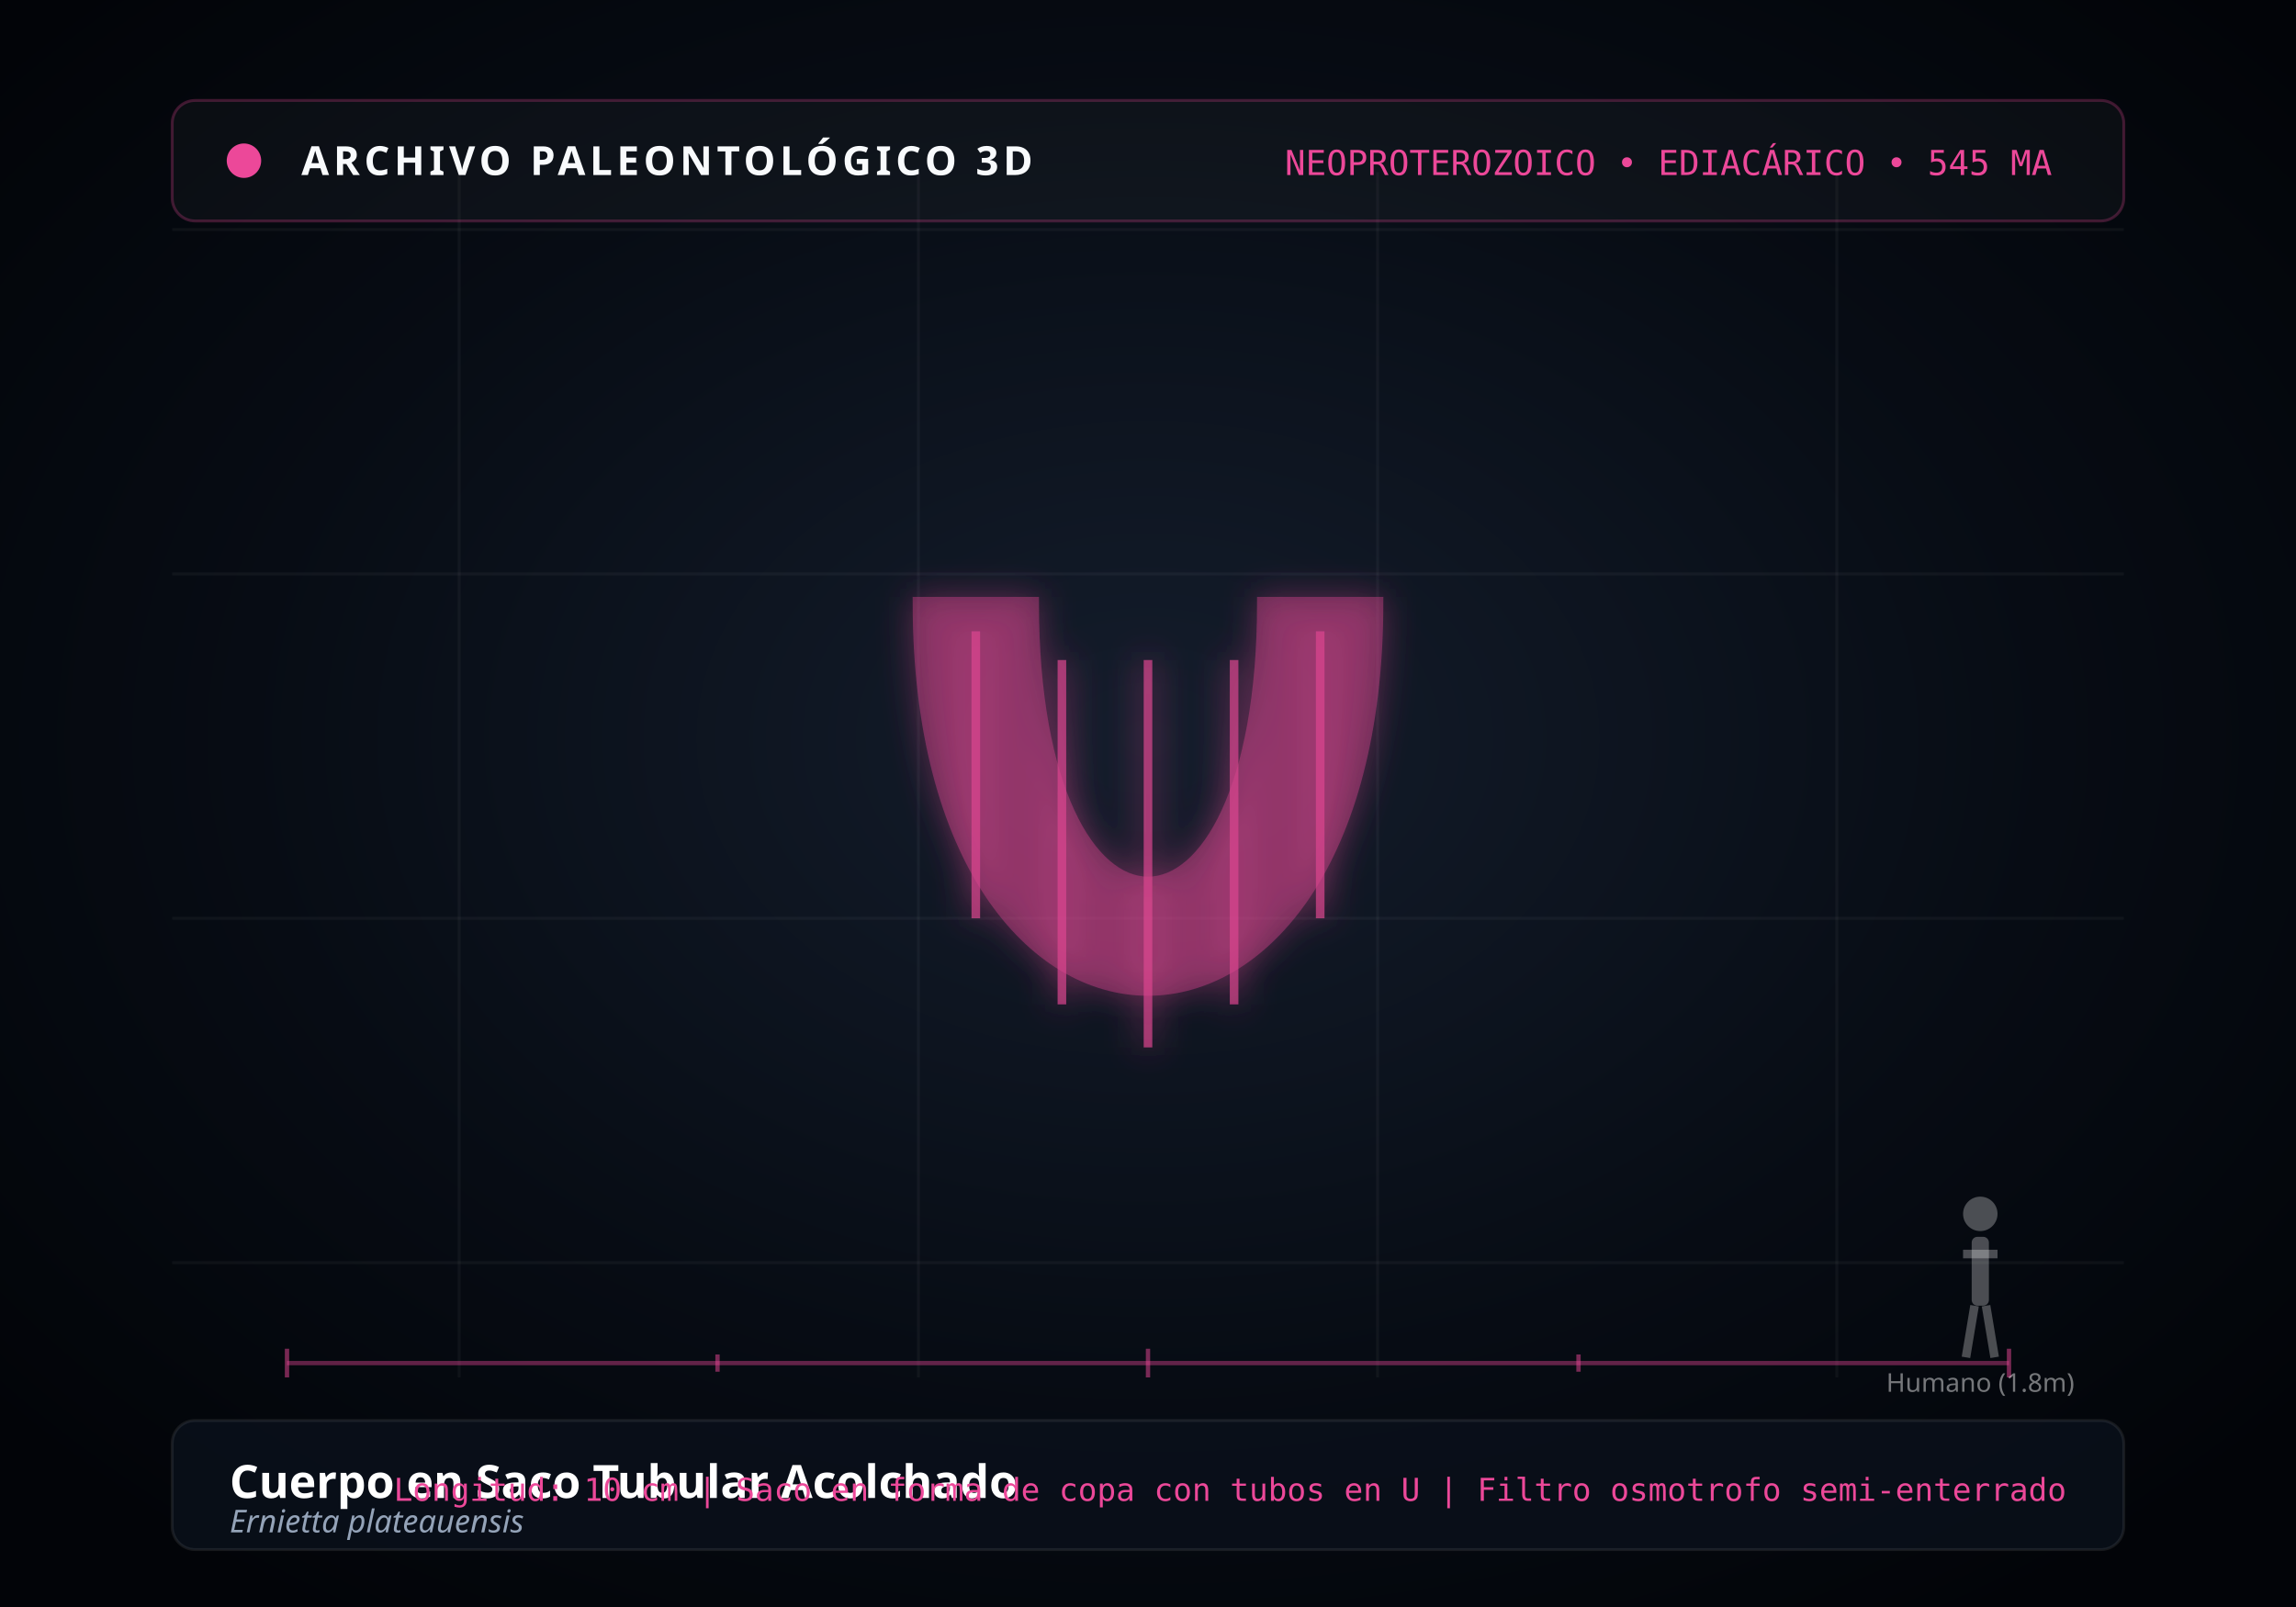
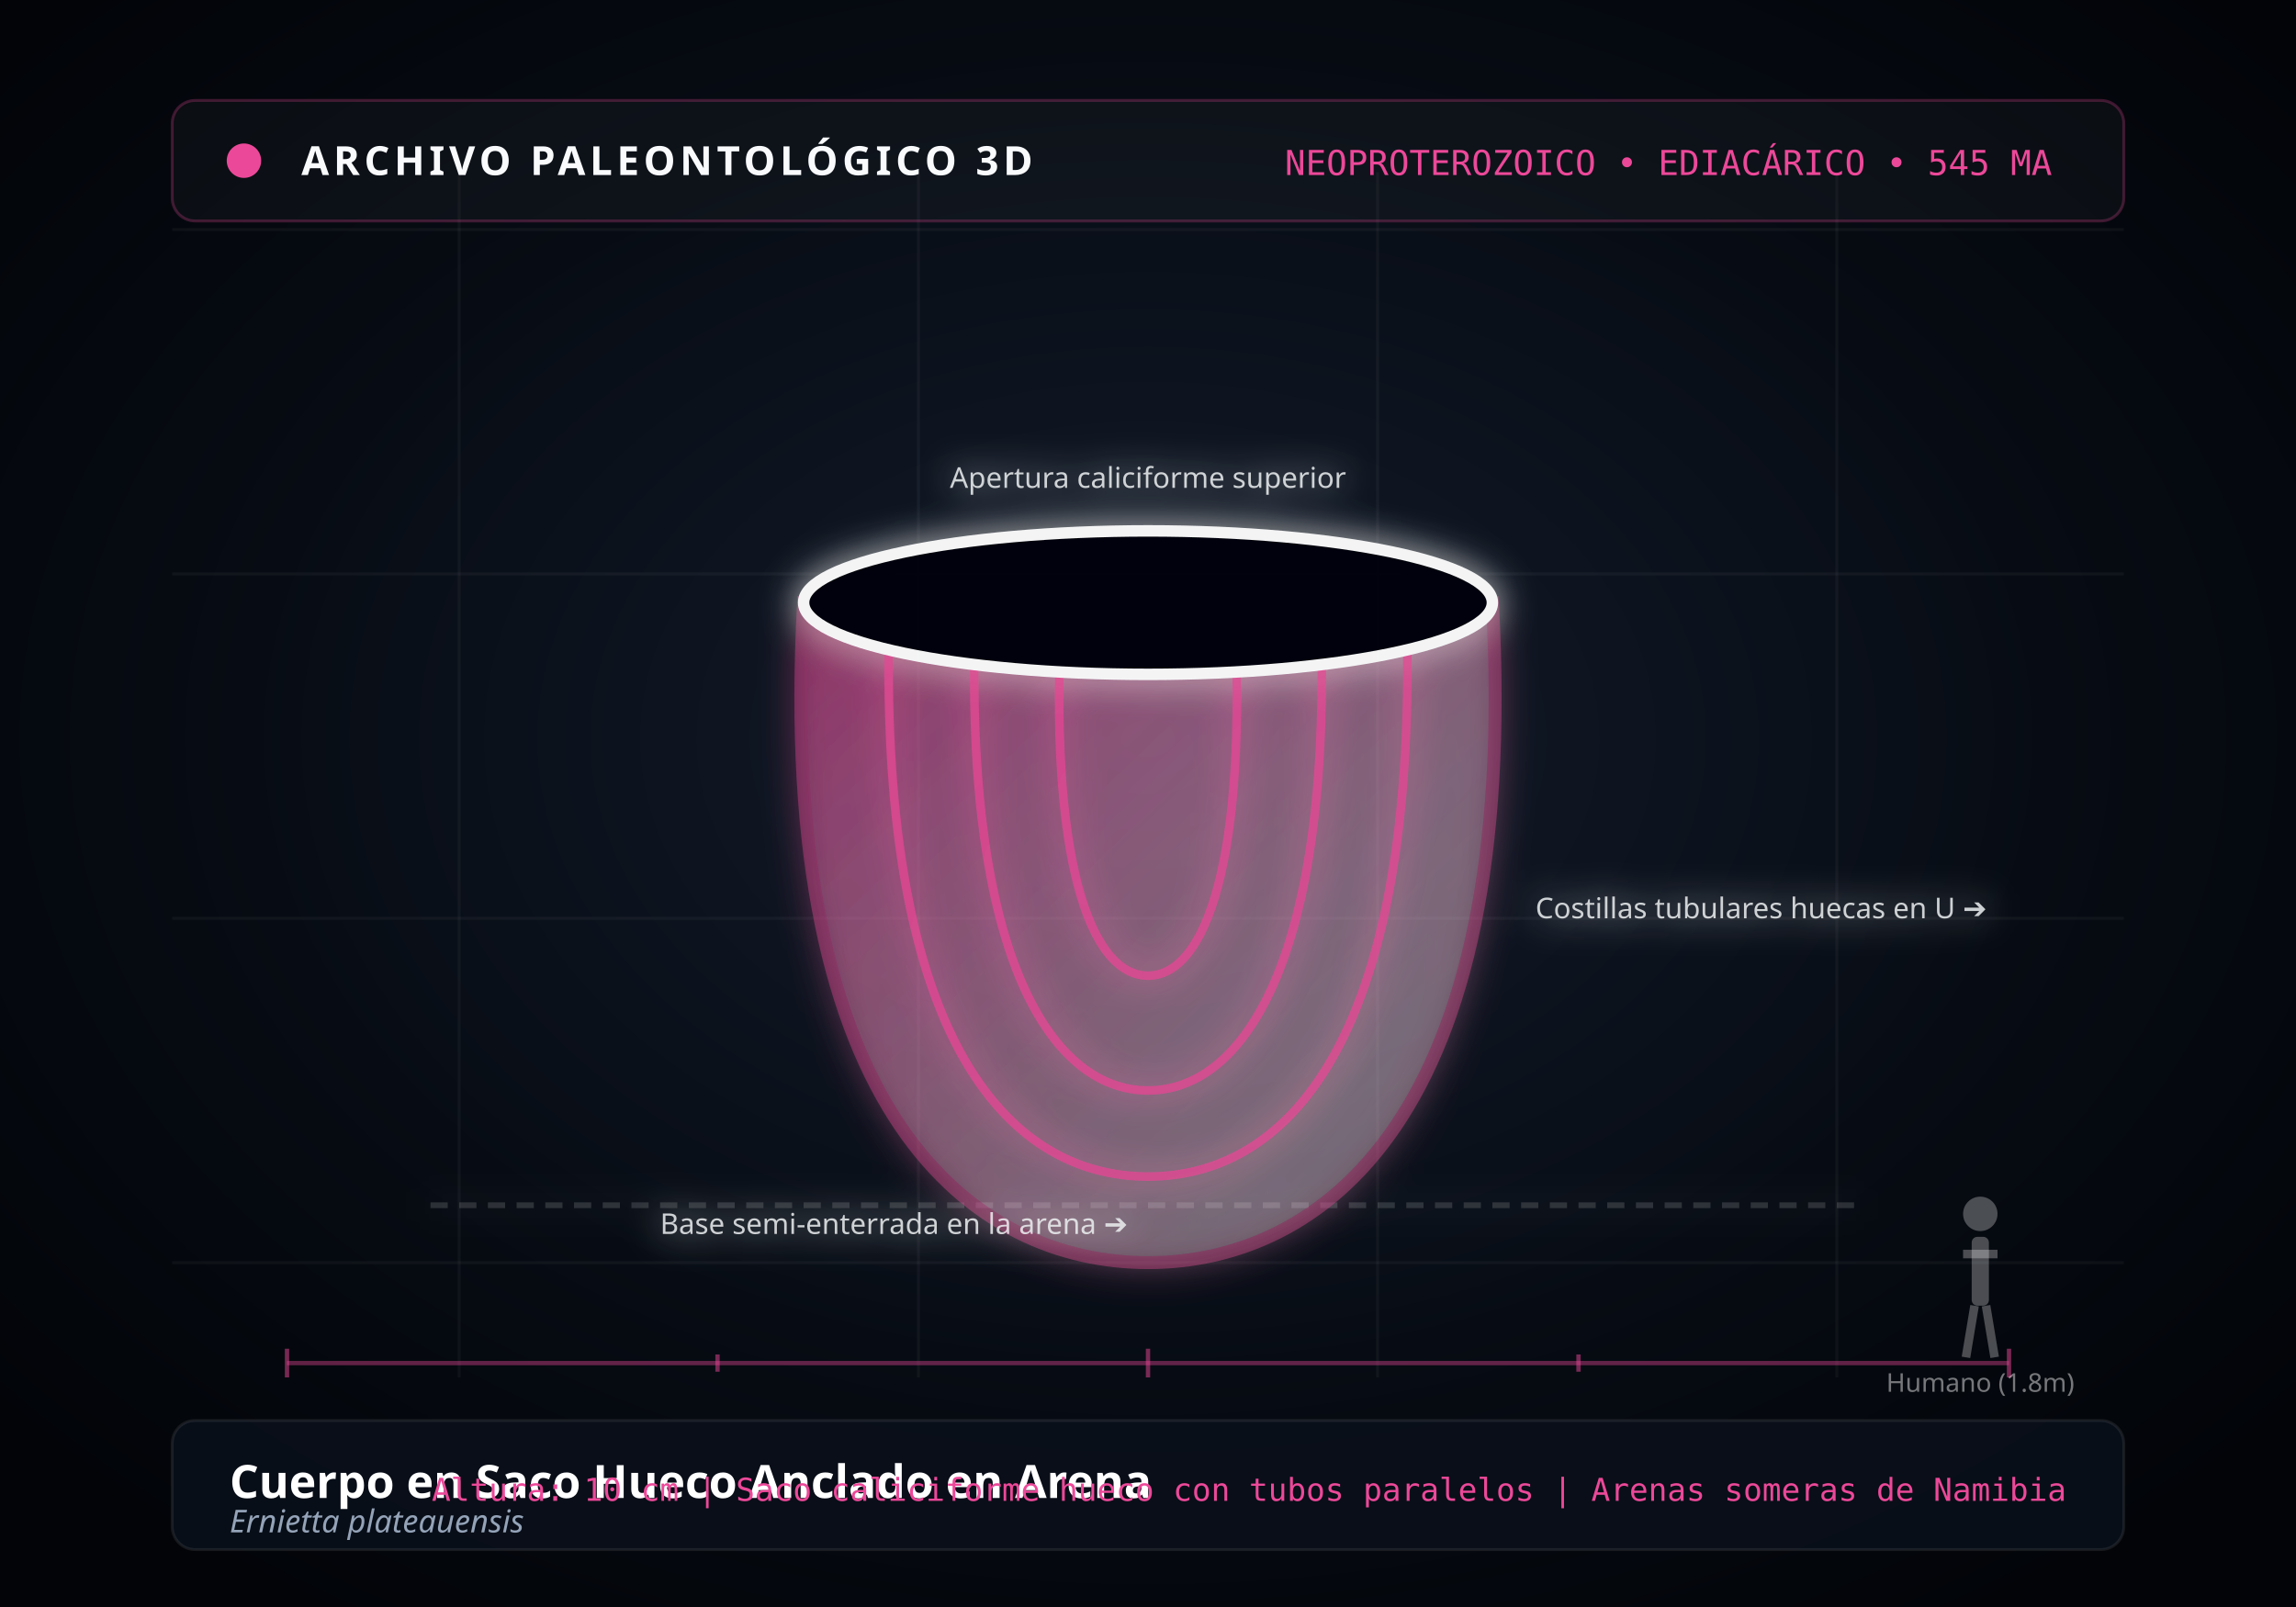
<svg xmlns="http://www.w3.org/2000/svg" viewBox="0 0 800 560" width="800" height="560">
  <defs>
    <radialGradient id="bgGrad_ernietta" cx="50%" cy="46%" r="65%">
      <stop offset="0%" stop-color="#141d2c" stop-opacity="1" />
      <stop offset="60%" stop-color="#070c14" stop-opacity="1" />
      <stop offset="100%" stop-color="#020408" stop-opacity="1" />
    </radialGradient>
    <linearGradient id="themeGrad_ernietta" x1="0%" y1="0%" x2="100%" y2="100%">
      <stop offset="0%" stop-color="#ec4899" stop-opacity="0.95" />
      <stop offset="100%" stop-color="#ffffff" stop-opacity="0.6" />
    </linearGradient>
    <filter id="glow_ernietta" x="-20%" y="-20%" width="140%" height="140%">
      <feGaussianBlur stdDeviation="6" result="blur" />
      <feComposite in="SourceGraphic" in2="blur" operator="over" />
    </filter>
  </defs>
  <rect width="800" height="560" fill="url(#bgGrad_ernietta)" />
  <g stroke="rgba(255, 255, 255, 0.04)" stroke-width="1">
    <line x1="60" y1="80" x2="740" y2="80" />
    <line x1="60" y1="200" x2="740" y2="200" />
    <line x1="60" y1="320" x2="740" y2="320" />
    <line x1="60" y1="440" x2="740" y2="440" />
    <line x1="160" y1="60" x2="160" y2="480" />
    <line x1="320" y1="60" x2="320" y2="480" />
    <line x1="480" y1="60" x2="480" y2="480" />
    <line x1="640" y1="60" x2="640" y2="480" />
  </g>
  <rect x="60" y="35" width="680" height="42" rx="8" fill="rgba(255, 255, 255, 0.03)" stroke="#ec4899" stroke-opacity="0.25" />
  <circle cx="85" cy="56" r="6" fill="#ec4899" />
  <text x="105" y="61" fill="#f8fafc" font-family="'Space Grotesk', 'Outfit', sans-serif" font-weight="700" font-size="14" letter-spacing="1.5">ARCHIVO PALEONTOLÓGICO 3D</text>
  <text x="715" y="61" fill="#ec4899" font-family="'JetBrains Mono', monospace" font-size="12" text-anchor="end">NEOPROTEROZOICO • EDIACÁRICO • 545 MA</text>
-   <g transform="translate(0, 10)" color="#ec4899" filter="url(#glow_ernietta)" opacity="0.92">
-     <path d="M 320 200 C 320 380 480 380 480 200 L 440 200 C 440 330 360 330 360 200 Z" fill="currentColor" opacity="0.4" stroke="currentColor" stroke-width="4" />
-     <g stroke="currentColor" stroke-width="3" opacity="0.7">
-       <line x1="340" y1="210" x2="340" y2="310" />
-       <line x1="370" y1="220" x2="370" y2="340" />
-       <line x1="400" y1="220" x2="400" y2="355" />
-       <line x1="430" y1="220" x2="430" y2="340" />
-       <line x1="460" y1="210" x2="460" y2="310" />
+   <g transform="translate(0, 10)" color="#ec4899" filter="url(#glow_ernietta)" opacity="0.95">
+     <line x1="150" y1="410" x2="650" y2="410" stroke="rgba(255,255,255,0.15)" stroke-width="2" stroke-dasharray="6,4" />
+     <path d="M 280 200 C 270 380 340 430 400 430 C 460 430 530 380 520 200 Z" fill="url(#themeGrad_ernietta)" opacity="0.4" stroke="currentColor" stroke-width="4.5" />
+     <g stroke="currentColor" stroke-width="3" fill="none" opacity="0.8">
+       <path d="M 310 200 C 305 350 350 400 400 400 C 450 400 495 350 490 200" />
+       <path d="M 340 200 C 335 320 365 370 400 370 C 435 370 465 320 460 200" />
+       <path d="M 370 200 C 365 290 380 330 400 330 C 420 330 435 290 430 200" />
+     </g>
+     <ellipse cx="400" cy="200" rx="120" ry="25" fill="#020408" stroke="#ffffff" stroke-width="4" />
+     <g font-family="'Space Grotesk', sans-serif" font-size="10" fill="#f8fafc" opacity="0.85">
+       <text x="400" y="160" text-anchor="middle">Apertura caliciforme superior</text>
+       <text x="535" y="310">Costillas tubulares huecas en U ➔</text>
+       <text x="230" y="420">Base semi-enterrada en la arena ➔</text>
    </g>
  </g>
  <line x1="100" y1="475" x2="700" y2="475" stroke="#ec4899" stroke-opacity="0.4" stroke-width="1.5" />
  <g stroke="#ec4899" stroke-opacity="0.5" stroke-width="1.5">
    <line x1="100" y1="470" x2="100" y2="480" />
    <line x1="250" y1="472" x2="250" y2="478" />
    <line x1="400" y1="470" x2="400" y2="480" />
    <line x1="550" y1="472" x2="550" y2="478" />
    <line x1="700" y1="470" x2="700" y2="480" />
  </g>
  <g transform="translate(680, 415)" fill="rgba(255, 255, 255, 0.28)">
    <circle cx="10" cy="8" r="6" />
    <rect x="7" y="16" width="6" height="24" rx="2" />
    <line x1="4" y1="22" x2="16" y2="22" stroke="rgba(255, 255, 255, 0.28)" stroke-width="3" />
    <line x1="8" y1="40" x2="5" y2="58" stroke="rgba(255, 255, 255, 0.28)" stroke-width="3" />
    <line x1="12" y1="40" x2="15" y2="58" stroke="rgba(255, 255, 255, 0.28)" stroke-width="3" />
    <text x="10" y="70" fill="rgba(255, 255, 255, 0.45)" font-family="sans-serif" font-size="9" text-anchor="middle">Humano (1.8m)</text>
  </g>
  <rect x="60" y="495" width="680" height="45" rx="8" fill="rgba(10, 16, 26, 0.85)" stroke="rgba(255, 255, 255, 0.08)" />
-   <text x="80" y="522" fill="#ffffff" font-family="'Space Grotesk', sans-serif" font-size="16" font-weight="700">Cuerpo en Saco Tubular Acolchado</text>
+   <text x="80" y="522" fill="#ffffff" font-family="'Space Grotesk', sans-serif" font-size="16" font-weight="700">Cuerpo en Saco Hueco Anclado en Arena</text>
  <text x="80" y="534" fill="#94a3b8" font-family="'Outfit', sans-serif" font-style="italic" font-size="11">Ernietta plateauensis</text>
-   <text x="720" y="523" fill="#ec4899" font-family="'JetBrains Mono', monospace" font-size="11" text-anchor="end">Longitud: 10 cm | Saco en forma de copa con tubos en U | Filtro osmotrofo semi-enterrado</text>
+   <text x="720" y="523" fill="#ec4899" font-family="'JetBrains Mono', monospace" font-size="11" text-anchor="end">Altura: 10 cm | Saco caliciforme hueco con tubos paralelos | Arenas someras de Namibia</text>
</svg>
